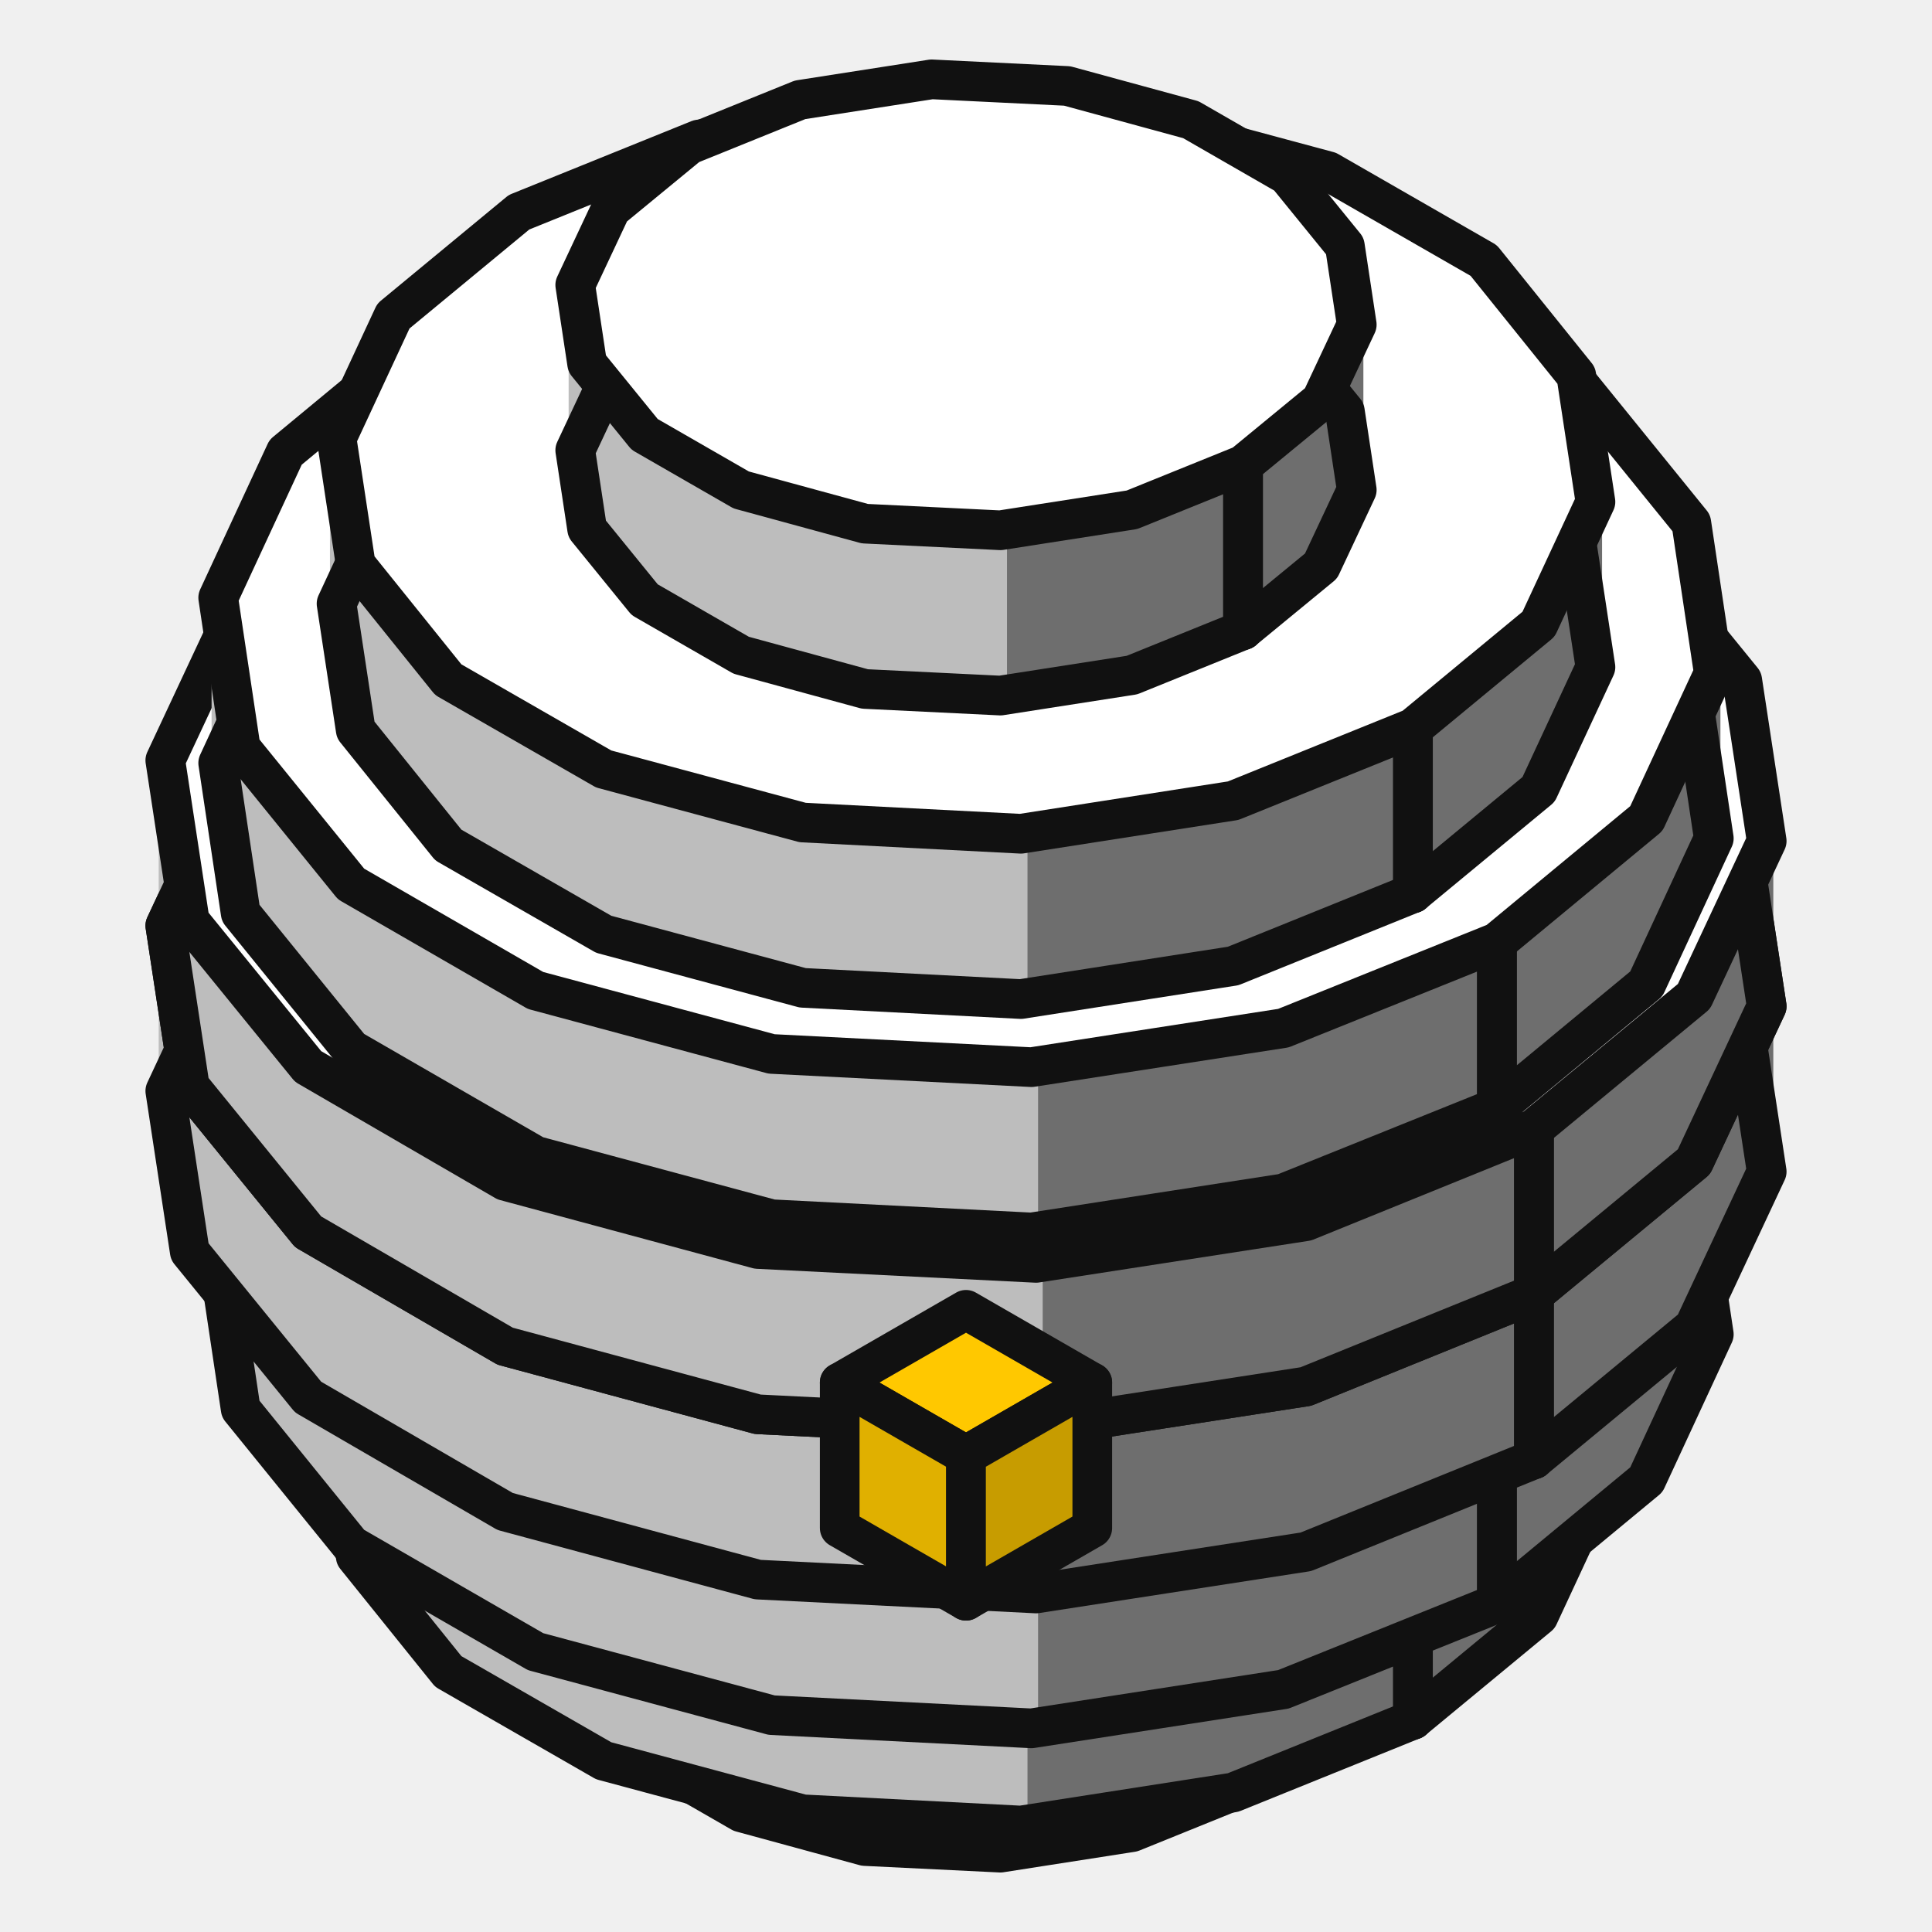
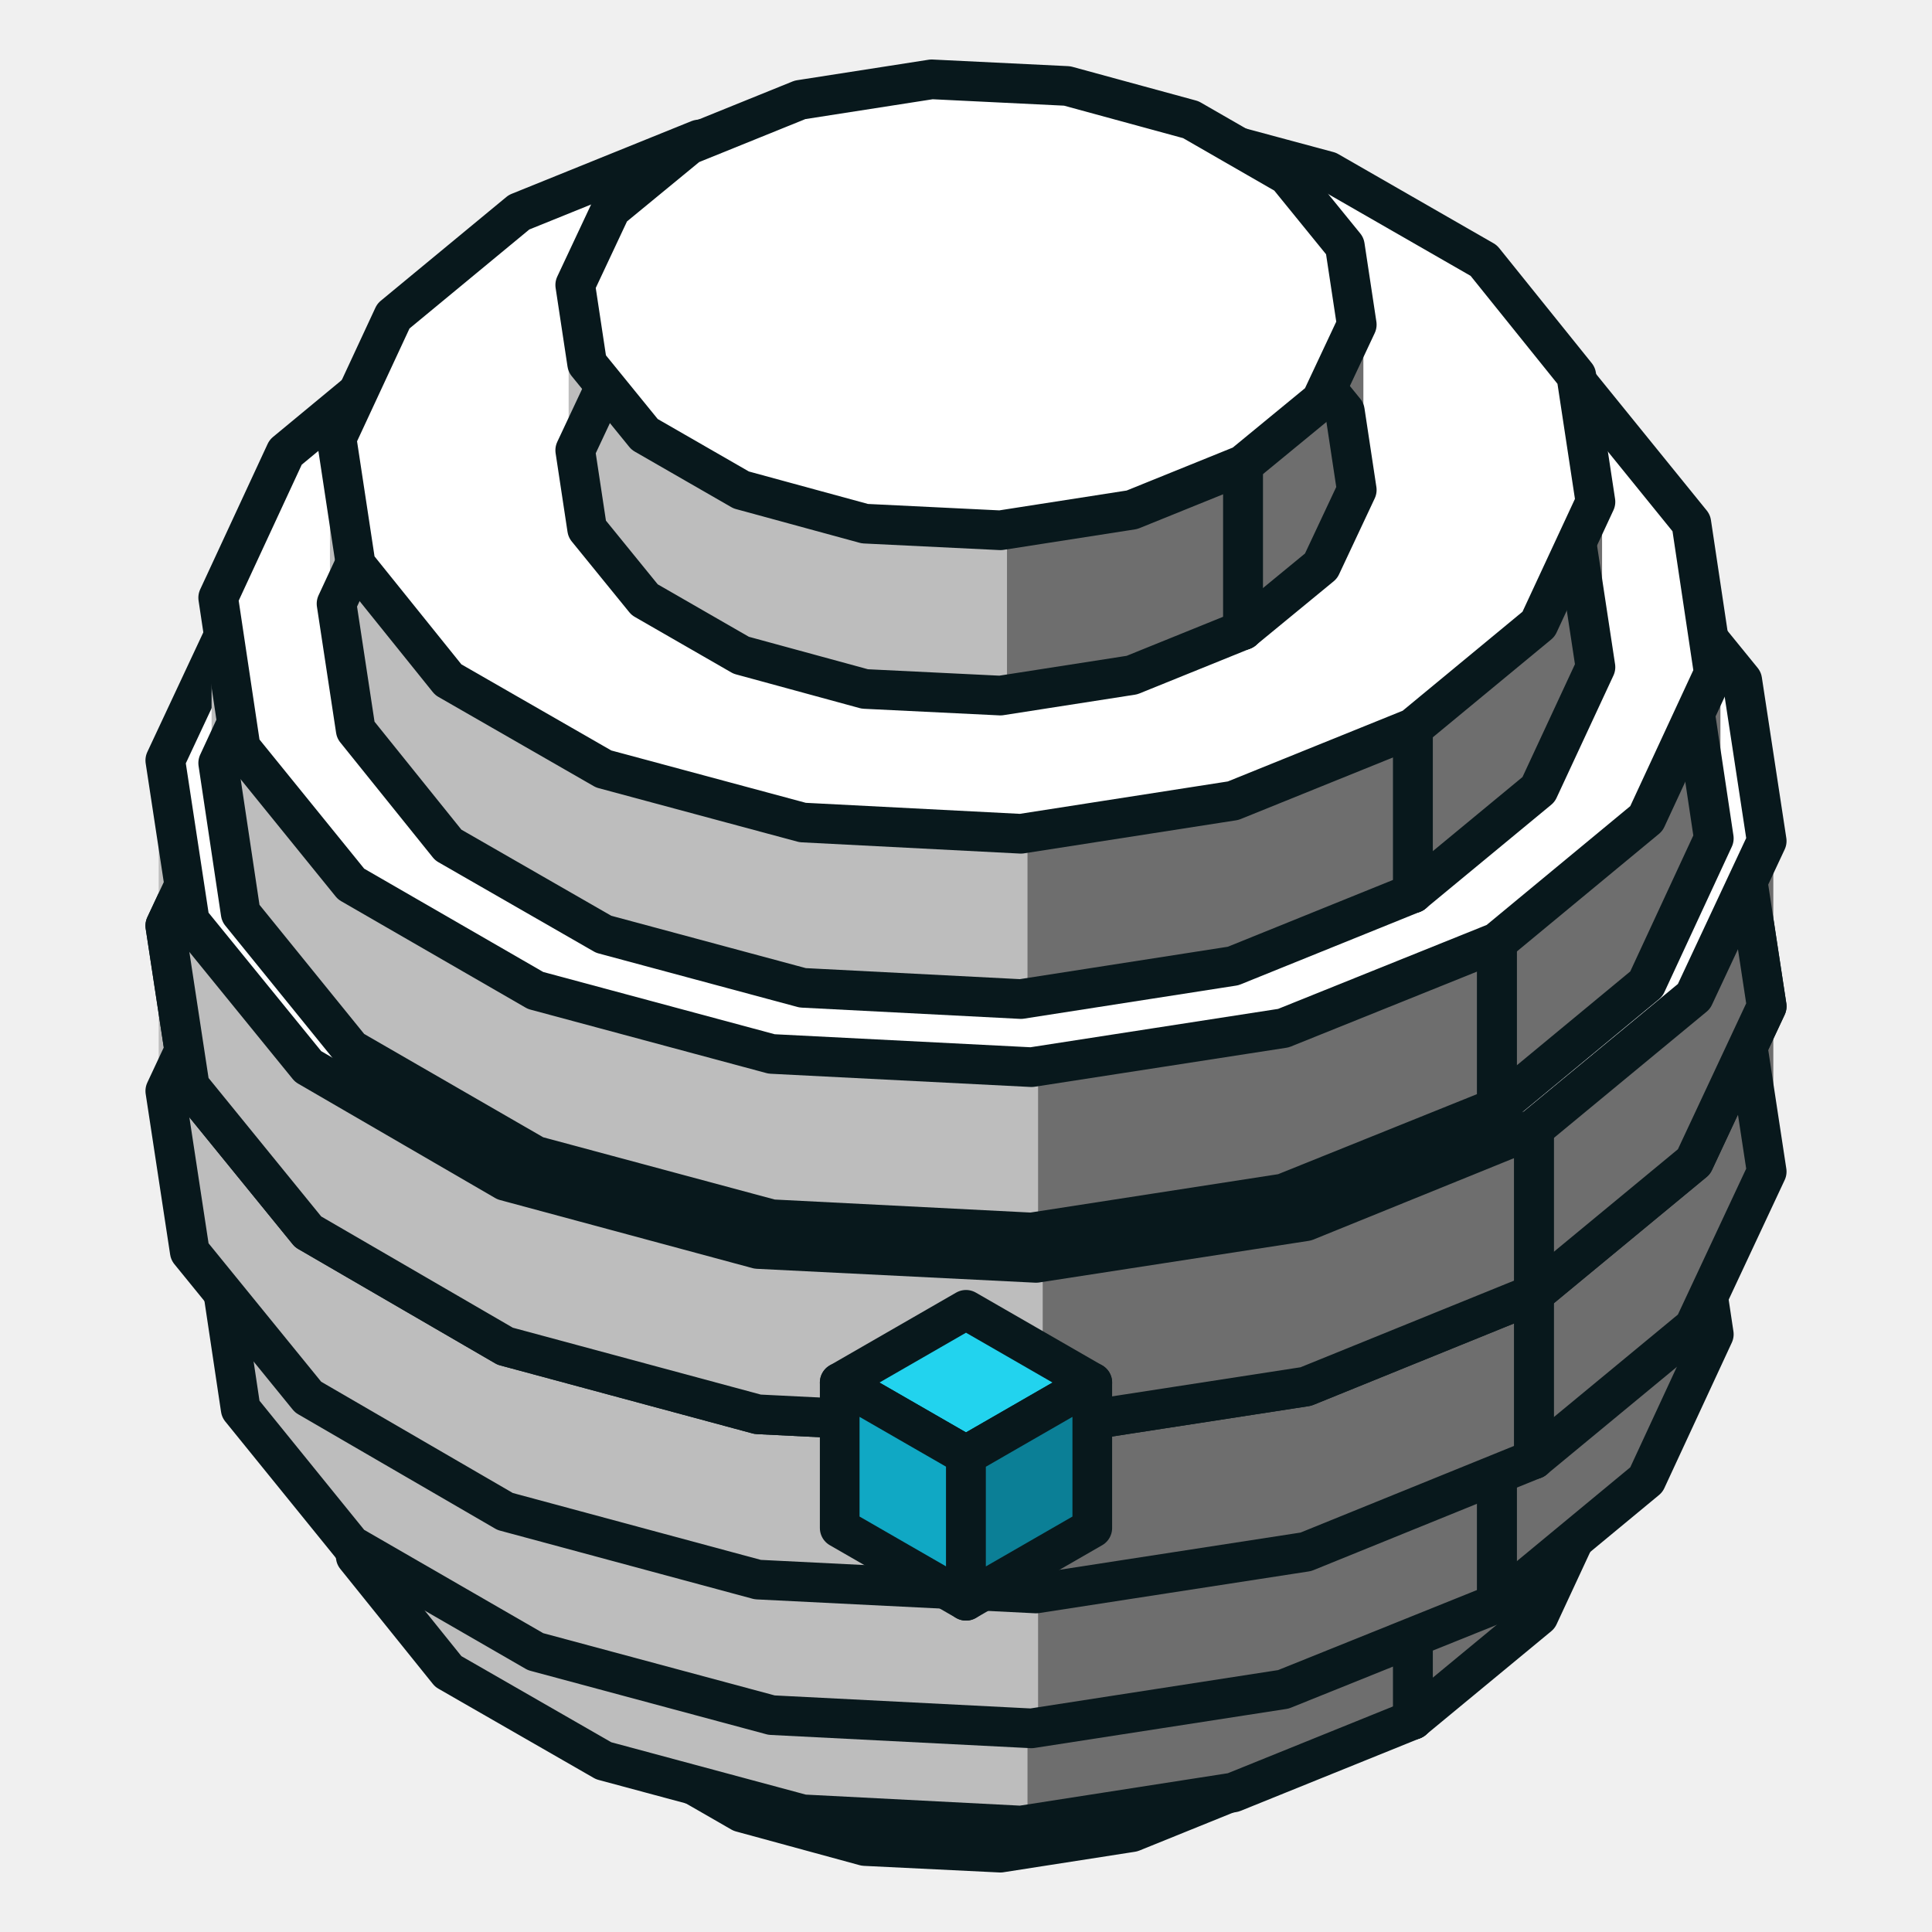
<svg xmlns="http://www.w3.org/2000/svg" viewBox="-146.1 -246.1 292.2 292.2" width="400" height="400">
  <polygon points="41.9,24.2 25.1,31.0 25.1,6.0 41.9,-0.8" fill="#6E6E6E" stroke="#6E6E6E" stroke-width="2" />
  <polygon points="25.1,31.0 5.2,34.1 5.2,9.1 25.1,6.0" fill="#6E6E6E" stroke="#6E6E6E" stroke-width="2" />
  <polygon points="5.2,34.1 -15.3,33.1 -15.3,8.1 5.2,9.1" fill="#BDBDBD" stroke="#BDBDBD" stroke-width="2" />
  <polygon points="-15.3,33.1 -34.0,28.0 -34.0,3.0 -15.3,8.1" fill="#BDBDBD" stroke="#BDBDBD" stroke-width="2" />
  <polygon points="-34.0,28.0 -48.6,19.6 -48.6,-5.4 -34.0,3.0" fill="#BDBDBD" stroke="#BDBDBD" stroke-width="2" />
  <polygon points="-48.6,19.6 -57.3,8.9 -57.3,-16.1 -48.6,-5.4" fill="#BDBDBD" stroke="#BDBDBD" stroke-width="2" />
  <polygon points="-57.3,8.9 -59.1,-3.0 -59.1,-28.0 -57.3,-16.1" fill="#BDBDBD" stroke="#BDBDBD" stroke-width="2" />
  <polygon points="59.1,3.0 53.7,14.5 53.7,-10.5 59.1,-22.0" fill="#6E6E6E" stroke="#6E6E6E" stroke-width="2" />
  <polygon points="53.7,14.5 41.9,24.2 41.9,-0.8 53.7,-10.5" fill="#6E6E6E" stroke="#6E6E6E" stroke-width="2" />
-   <polyline points="41.9,24.2 25.1,31.0 5.2,34.1 -15.3,33.1 -34.0,28.0 -48.6,19.6 -57.3,8.9 -59.1,-3.0 -53.7,-14.5 -41.9,-24.2 -25.1,-31.0 -5.2,-34.1 15.3,-33.1 34.0,-28.0 48.6,-19.6 57.3,-8.9 59.1,3.0 53.7,14.5 41.9,24.2" fill="none" stroke="#111111" stroke-width="6" stroke-linejoin="round" stroke-linecap="round" />
-   <polyline points="41.9,24.2 41.9,-0.8" fill="none" stroke="#111111" stroke-width="6" stroke-linejoin="round" stroke-linecap="round" />
-   <polyline points="41.9,24.2 41.9,-0.8" fill="none" stroke="#111111" stroke-width="6" stroke-linejoin="round" stroke-linecap="round" />
-   <polygon points="41.9,-0.8 25.1,6.0 5.2,9.1 -15.3,8.1 -34.0,3.0 -48.6,-5.4 -57.3,-16.1 -59.1,-28.0 -53.7,-39.5 -41.9,-49.2 -25.1,-56.0 -5.2,-59.1 15.3,-58.1 34.0,-53.0 48.6,-44.6 57.3,-33.9 59.1,-22.0 53.7,-10.5" fill="#FFFFFF" stroke="#111111" stroke-width="6" stroke-linejoin="round" />
+   <polyline points="41.9,24.2 25.1,31.0 5.2,34.1 -15.3,33.1 -34.0,28.0 -48.6,19.6 -57.3,8.9 -59.1,-3.0 -53.7,-14.5 -41.9,-24.2 -25.1,-31.0 -5.2,-34.1 15.3,-33.1 34.0,-28.0 48.6,-19.6 57.3,-8.9 59.1,3.0 53.7,14.5 41.9,24.2" fill="none" stroke="#08181C" stroke-width="6" stroke-linejoin="round" stroke-linecap="round" />
+   <polyline points="41.9,24.2 41.9,-0.8" fill="none" stroke="#08181C" stroke-width="6" stroke-linejoin="round" stroke-linecap="round" />
+   <polyline points="41.9,24.2 41.9,-0.8" fill="none" stroke="#08181C" stroke-width="6" stroke-linejoin="round" stroke-linecap="round" />
+   <polygon points="41.9,-0.8 25.1,6.0 5.2,9.1 -15.3,8.1 -34.0,3.0 -48.6,-5.4 -57.3,-16.1 -59.1,-28.0 -53.7,-39.5 -41.9,-49.2 -25.1,-56.0 -5.2,-59.1 15.3,-58.1 34.0,-53.0 48.6,-44.6 57.3,-33.9 59.1,-22.0 53.7,-10.5" fill="#FFFFFF" stroke="#08181C" stroke-width="6" stroke-linejoin="round" />
  <polygon points="67.6,14.0 40.4,25.0 40.4,0.0 67.6,-11.0" fill="#6E6E6E" stroke="#6E6E6E" stroke-width="2" />
  <polygon points="40.4,25.0 8.3,30.0 8.3,5.0 40.4,0.0" fill="#6E6E6E" stroke="#6E6E6E" stroke-width="2" />
  <polygon points="8.3,30.0 -24.7,28.3 -24.7,3.3 8.3,5.0" fill="#BDBDBD" stroke="#BDBDBD" stroke-width="2" />
  <polygon points="-24.7,28.3 -54.8,20.2 -54.8,-4.8 -24.7,3.3" fill="#BDBDBD" stroke="#BDBDBD" stroke-width="2" />
  <polygon points="-54.8,20.2 -78.3,6.7 -78.3,-18.3 -54.8,-4.8" fill="#BDBDBD" stroke="#BDBDBD" stroke-width="2" />
  <polygon points="-78.3,6.7 -92.3,-10.7 -92.3,-35.7 -78.3,-18.3" fill="#BDBDBD" stroke="#BDBDBD" stroke-width="2" />
  <polygon points="-92.3,-10.7 -95.2,-29.8 -95.2,-54.8 -92.3,-35.7" fill="#BDBDBD" stroke="#BDBDBD" stroke-width="2" />
  <polygon points="95.2,-20.2 86.6,-1.7 86.6,-26.7 95.2,-45.2" fill="#6E6E6E" stroke="#6E6E6E" stroke-width="2" />
  <polygon points="86.6,-1.7 67.6,14.0 67.6,-11.0 86.6,-26.7" fill="#6E6E6E" stroke="#6E6E6E" stroke-width="2" />
-   <polyline points="67.6,14.0 40.4,25.0 8.3,30.0 -24.7,28.3 -54.8,20.2 -78.3,6.7 -92.3,-10.7 -95.2,-29.8 -86.6,-48.3 -67.6,-64.0 -40.4,-75.0 -8.3,-80.0 24.7,-78.3 54.8,-70.2 78.3,-56.7 92.3,-39.3 95.2,-20.2 86.6,-1.7 67.6,14.0" fill="none" stroke="#111111" stroke-width="6" stroke-linejoin="round" stroke-linecap="round" />
-   <polyline points="67.6,14.0 67.6,-11.0" fill="none" stroke="#111111" stroke-width="6" stroke-linejoin="round" stroke-linecap="round" />
-   <polyline points="67.6,14.0 67.6,-11.0" fill="none" stroke="#111111" stroke-width="6" stroke-linejoin="round" stroke-linecap="round" />
-   <polygon points="67.6,-11.0 40.4,0.0 8.3,5.0 -24.7,3.3 -54.8,-4.8 -78.3,-18.3 -92.3,-35.7 -95.2,-54.8 -86.6,-73.3 -67.6,-89.0 -40.4,-100.0 -8.3,-105.0 24.7,-103.3 54.8,-95.2 78.3,-81.7 92.3,-64.3 95.2,-45.2 86.6,-26.7" fill="#FFFFFF" stroke="#111111" stroke-width="6" stroke-linejoin="round" />
+   <polyline points="67.6,14.0 40.4,25.0 8.3,30.0 -24.7,28.3 -54.8,20.2 -78.3,6.7 -92.3,-10.7 -95.2,-29.8 -86.6,-48.3 -67.6,-64.0 -40.4,-75.0 -8.3,-80.0 24.7,-78.3 54.8,-70.2 78.3,-56.7 92.3,-39.3 95.2,-20.2 86.6,-1.7 67.6,14.0" fill="none" stroke="#08181C" stroke-width="6" stroke-linejoin="round" stroke-linecap="round" />
+   <polyline points="67.6,14.0 67.6,-11.0" fill="none" stroke="#08181C" stroke-width="6" stroke-linejoin="round" stroke-linecap="round" />
+   <polyline points="67.6,14.0 67.6,-11.0" fill="none" stroke="#08181C" stroke-width="6" stroke-linejoin="round" stroke-linecap="round" />
+   <polygon points="67.6,-11.0 40.4,0.0 8.3,5.0 -24.7,3.3 -54.8,-4.8 -78.3,-18.3 -92.3,-35.7 -95.2,-54.8 -86.6,-73.3 -67.6,-89.0 -40.4,-100.0 -8.3,-105.0 24.7,-103.3 54.8,-95.2 78.3,-81.7 92.3,-64.3 95.2,-45.2 86.6,-26.7" fill="#FFFFFF" stroke="#08181C" stroke-width="6" stroke-linejoin="round" />
  <polygon points="80.3,-3.6 48.0,9.4 48.0,-15.6 80.3,-28.6" fill="#6E6E6E" stroke="#6E6E6E" stroke-width="2" />
  <polygon points="48.0,9.4 9.9,15.3 9.9,-9.7 48.0,-15.6" fill="#6E6E6E" stroke="#6E6E6E" stroke-width="2" />
  <polygon points="9.9,15.3 -29.4,13.3 -29.4,-11.7 9.9,-9.7" fill="#BDBDBD" stroke="#BDBDBD" stroke-width="2" />
  <polygon points="-29.4,13.3 -65.1,3.7 -65.1,-21.3 -29.4,-11.7" fill="#BDBDBD" stroke="#BDBDBD" stroke-width="2" />
  <polygon points="-65.1,3.7 -93.0,-12.4 -93.0,-37.4 -65.1,-21.3" fill="#BDBDBD" stroke="#BDBDBD" stroke-width="2" />
  <polygon points="-93.0,-12.4 -109.7,-33.0 -109.7,-58.0 -93.0,-37.4" fill="#BDBDBD" stroke="#BDBDBD" stroke-width="2" />
  <polygon points="-109.7,-33.0 -113.1,-55.7 -113.1,-80.7 -109.7,-58.0" fill="#BDBDBD" stroke="#BDBDBD" stroke-width="2" />
  <polygon points="113.1,-44.3 102.9,-22.3 102.9,-47.3 113.1,-69.3" fill="#6E6E6E" stroke="#6E6E6E" stroke-width="2" />
  <polygon points="102.9,-22.3 80.3,-3.6 80.3,-28.6 102.9,-47.3" fill="#6E6E6E" stroke="#6E6E6E" stroke-width="2" />
-   <polyline points="80.3,-3.6 48.0,9.4 9.9,15.3 -29.4,13.3 -65.1,3.7 -93.0,-12.4 -109.7,-33.0 -113.1,-55.7 -102.9,-77.7 -80.3,-96.4 -48.0,-109.4 -9.9,-115.3 29.4,-113.3 65.1,-103.7 93.0,-87.6 109.7,-67.0 113.1,-44.3 102.9,-22.3 80.3,-3.6" fill="none" stroke="#111111" stroke-width="6" stroke-linejoin="round" stroke-linecap="round" />
-   <polyline points="80.3,-3.6 80.3,-28.6" fill="none" stroke="#111111" stroke-width="6" stroke-linejoin="round" stroke-linecap="round" />
-   <polyline points="80.3,-3.6 80.3,-28.6" fill="none" stroke="#111111" stroke-width="6" stroke-linejoin="round" stroke-linecap="round" />
-   <polygon points="80.3,-28.6 48.0,-15.6 9.9,-9.7 -29.4,-11.7 -65.1,-21.3 -93.0,-37.4 -109.7,-58.0 -113.1,-80.7 -102.9,-102.7 -80.3,-121.4 -48.0,-134.4 -9.9,-140.3 29.4,-138.3 65.1,-128.7 93.0,-112.6 109.7,-92.0 113.1,-69.3 102.9,-47.3" fill="#FFFFFF" stroke="#111111" stroke-width="6" stroke-linejoin="round" />
+   <polyline points="80.3,-3.6 48.0,9.4 9.9,15.3 -29.4,13.3 -65.1,3.7 -93.0,-12.4 -109.7,-33.0 -113.1,-55.7 -102.9,-77.7 -80.3,-96.4 -48.0,-109.4 -9.9,-115.3 29.4,-113.3 65.1,-103.7 93.0,-87.6 109.7,-67.0 113.1,-44.3 102.9,-22.3 80.3,-3.6" fill="none" stroke="#08181C" stroke-width="6" stroke-linejoin="round" stroke-linecap="round" />
+   <polyline points="80.3,-3.6 80.3,-28.6" fill="none" stroke="#08181C" stroke-width="6" stroke-linejoin="round" stroke-linecap="round" />
+   <polyline points="80.3,-3.6 80.3,-28.6" fill="none" stroke="#08181C" stroke-width="6" stroke-linejoin="round" stroke-linecap="round" />
+   <polygon points="80.3,-28.6 48.0,-15.6 9.9,-9.7 -29.4,-11.7 -65.1,-21.3 -93.0,-37.4 -109.7,-58.0 -113.1,-80.7 -102.9,-102.7 -80.3,-121.4 -48.0,-134.4 -9.9,-140.3 29.4,-138.3 65.1,-128.7 93.0,-112.6 109.7,-92.0 113.1,-69.3 102.9,-47.3" fill="#FFFFFF" stroke="#08181C" stroke-width="6" stroke-linejoin="round" />
  <polygon points="85.9,-25.4 51.4,-11.4 51.4,-36.4 85.9,-50.4" fill="#6E6E6E" stroke="#6E6E6E" stroke-width="2" />
  <polygon points="51.4,-11.4 10.6,-5.1 10.6,-30.1 51.4,-36.4" fill="#6E6E6E" stroke="#6E6E6E" stroke-width="2" />
  <polygon points="10.6,-5.1 -31.5,-7.2 -31.5,-32.2 10.6,-30.1" fill="#BDBDBD" stroke="#BDBDBD" stroke-width="2" />
  <polygon points="-31.5,-7.2 -69.7,-17.5 -69.7,-42.5 -31.5,-32.2" fill="#BDBDBD" stroke="#BDBDBD" stroke-width="2" />
  <polygon points="-69.7,-17.5 -99.5,-34.8 -99.5,-59.8 -69.7,-42.5" fill="#BDBDBD" stroke="#BDBDBD" stroke-width="2" />
  <polygon points="-99.5,-34.8 -117.4,-56.8 -117.4,-81.8 -99.5,-59.8" fill="#BDBDBD" stroke="#BDBDBD" stroke-width="2" />
  <polygon points="-117.4,-56.8 -121.1,-81.1 -121.1,-106.1 -117.4,-81.8" fill="#BDBDBD" stroke="#BDBDBD" stroke-width="2" />
  <polygon points="121.1,-68.9 110.1,-45.4 110.1,-70.4 121.1,-93.9" fill="#6E6E6E" stroke="#6E6E6E" stroke-width="2" />
  <polygon points="110.1,-45.4 85.9,-25.4 85.9,-50.4 110.1,-70.4" fill="#6E6E6E" stroke="#6E6E6E" stroke-width="2" />
-   <polyline points="85.9,-25.4 51.4,-11.4 10.6,-5.1 -31.5,-7.2 -69.7,-17.5 -99.5,-34.8 -117.4,-56.8 -121.1,-81.1 -110.1,-104.6 -85.9,-124.6 -51.4,-138.6 -10.6,-144.9 31.5,-142.8 69.7,-132.5 99.5,-115.2 117.4,-93.2 121.1,-68.9 110.1,-45.4 85.9,-25.4" fill="none" stroke="#111111" stroke-width="6" stroke-linejoin="round" stroke-linecap="round" />
-   <polyline points="85.9,-25.4 85.9,-50.4" fill="none" stroke="#111111" stroke-width="6" stroke-linejoin="round" stroke-linecap="round" />
-   <polyline points="85.9,-25.4 85.9,-50.4" fill="none" stroke="#111111" stroke-width="6" stroke-linejoin="round" stroke-linecap="round" />
-   <polygon points="85.9,-50.4 51.4,-36.4 10.6,-30.1 -31.5,-32.2 -69.7,-42.5 -99.5,-59.8 -117.4,-81.8 -121.1,-106.1 -110.1,-129.6 -85.9,-149.6 -51.4,-163.6 -10.6,-169.9 31.5,-167.8 69.7,-157.5 99.5,-140.2 117.4,-118.2 121.1,-93.9 110.1,-70.4" fill="#FFFFFF" stroke="#111111" stroke-width="6" stroke-linejoin="round" />
+   <polyline points="85.9,-25.4 51.4,-11.4 10.6,-5.1 -31.5,-7.2 -69.7,-17.5 -99.5,-34.8 -117.4,-56.8 -121.1,-81.1 -110.1,-104.6 -85.9,-124.6 -51.4,-138.6 -10.6,-144.9 31.5,-142.8 69.7,-132.5 99.5,-115.2 117.4,-93.2 121.1,-68.9 110.1,-45.4 85.9,-25.4" fill="none" stroke="#08181C" stroke-width="6" stroke-linejoin="round" stroke-linecap="round" />
+   <polyline points="85.9,-25.4 85.9,-50.4" fill="none" stroke="#08181C" stroke-width="6" stroke-linejoin="round" stroke-linecap="round" />
+   <polyline points="85.9,-25.4 85.9,-50.4" fill="none" stroke="#08181C" stroke-width="6" stroke-linejoin="round" stroke-linecap="round" />
+   <polygon points="85.9,-50.4 51.4,-36.4 10.6,-30.1 -31.5,-32.2 -69.7,-42.5 -99.5,-59.8 -117.4,-81.8 -121.1,-106.1 -110.1,-129.6 -85.9,-149.6 -51.4,-163.6 -10.6,-169.9 31.5,-167.8 69.7,-157.5 99.5,-140.2 117.4,-118.2 121.1,-93.9 110.1,-70.4" fill="#FFFFFF" stroke="#08181C" stroke-width="6" stroke-linejoin="round" />
  <polygon points="85.9,-50.4 51.4,-36.4 51.4,-61.4 85.9,-75.4" fill="#6E6E6E" stroke="#6E6E6E" stroke-width="2" />
  <polygon points="51.4,-36.4 10.6,-30.1 10.6,-55.1 51.4,-61.4" fill="#6E6E6E" stroke="#6E6E6E" stroke-width="2" />
  <polygon points="10.6,-30.1 -31.5,-32.2 -31.5,-57.2 10.6,-55.1" fill="#BDBDBD" stroke="#BDBDBD" stroke-width="2" />
  <polygon points="-31.5,-32.2 -69.7,-42.5 -69.7,-67.5 -31.5,-57.2" fill="#BDBDBD" stroke="#BDBDBD" stroke-width="2" />
  <polygon points="-69.7,-42.5 -99.5,-59.8 -99.5,-84.8 -69.7,-67.5" fill="#BDBDBD" stroke="#BDBDBD" stroke-width="2" />
  <polygon points="-99.5,-59.8 -117.4,-81.8 -117.4,-106.8 -99.5,-84.8" fill="#BDBDBD" stroke="#BDBDBD" stroke-width="2" />
  <polygon points="-117.4,-81.8 -121.1,-106.1 -121.1,-131.1 -117.4,-106.8" fill="#BDBDBD" stroke="#BDBDBD" stroke-width="2" />
  <polygon points="121.1,-93.9 110.1,-70.4 110.1,-95.4 121.1,-118.9" fill="#6E6E6E" stroke="#6E6E6E" stroke-width="2" />
  <polygon points="110.1,-70.4 85.9,-50.4 85.9,-75.4 110.1,-95.4" fill="#6E6E6E" stroke="#6E6E6E" stroke-width="2" />
-   <polyline points="85.9,-50.4 51.4,-36.4 10.6,-30.1 -31.5,-32.2 -69.7,-42.5 -99.5,-59.8 -117.4,-81.8 -121.1,-106.1 -110.1,-129.6 -85.9,-149.6 -51.4,-163.6 -10.6,-169.9 31.5,-167.8 69.7,-157.5 99.5,-140.2 117.4,-118.2 121.1,-93.9 110.1,-70.4 85.9,-50.4" fill="none" stroke="#111111" stroke-width="6" stroke-linejoin="round" stroke-linecap="round" />
-   <polyline points="85.9,-50.4 85.9,-75.4" fill="none" stroke="#111111" stroke-width="6" stroke-linejoin="round" stroke-linecap="round" />
-   <polyline points="85.9,-50.4 85.9,-75.4" fill="none" stroke="#111111" stroke-width="6" stroke-linejoin="round" stroke-linecap="round" />
-   <polygon points="85.9,-75.4 51.4,-61.4 10.6,-55.1 -31.5,-57.2 -69.7,-67.5 -99.5,-84.8 -117.4,-106.8 -121.1,-131.1 -110.1,-154.6 -85.9,-174.6 -51.4,-188.6 -10.6,-194.9 31.5,-192.8 69.7,-182.5 99.5,-165.2 117.4,-143.2 121.1,-118.9 110.1,-95.4" fill="#FFFFFF" stroke="#111111" stroke-width="6" stroke-linejoin="round" />
+   <polyline points="85.9,-50.4 51.4,-36.4 10.6,-30.1 -31.5,-32.2 -69.7,-42.5 -99.5,-59.8 -117.4,-81.8 -121.1,-106.1 -110.1,-129.6 -85.9,-149.6 -51.4,-163.6 -10.6,-169.9 31.5,-167.8 69.7,-157.5 99.5,-140.2 117.4,-118.2 121.1,-93.9 110.1,-70.4 85.9,-50.4" fill="none" stroke="#08181C" stroke-width="6" stroke-linejoin="round" stroke-linecap="round" />
+   <polyline points="85.9,-50.4 85.9,-75.4" fill="none" stroke="#08181C" stroke-width="6" stroke-linejoin="round" stroke-linecap="round" />
+   <polyline points="85.9,-50.4 85.9,-75.4" fill="none" stroke="#08181C" stroke-width="6" stroke-linejoin="round" stroke-linecap="round" />
+   <polygon points="85.9,-75.4 51.4,-61.4 10.6,-55.1 -31.5,-57.2 -69.7,-67.5 -99.5,-84.8 -117.4,-106.8 -121.1,-131.1 -110.1,-154.6 -85.9,-174.6 -51.4,-188.6 -10.6,-194.9 31.5,-192.8 69.7,-182.5 99.5,-165.2 117.4,-143.2 121.1,-118.9 110.1,-95.4" fill="#FFFFFF" stroke="#08181C" stroke-width="6" stroke-linejoin="round" />
  <polygon points="80.3,-78.6 48.0,-65.6 48.0,-90.6 80.3,-103.6" fill="#6E6E6E" stroke="#6E6E6E" stroke-width="2" />
  <polygon points="48.0,-65.6 9.9,-59.7 9.9,-84.7 48.0,-90.6" fill="#6E6E6E" stroke="#6E6E6E" stroke-width="2" />
  <polygon points="9.9,-59.7 -29.4,-61.7 -29.4,-86.7 9.9,-84.7" fill="#BDBDBD" stroke="#BDBDBD" stroke-width="2" />
  <polygon points="-29.4,-61.7 -65.1,-71.3 -65.1,-96.3 -29.4,-86.7" fill="#BDBDBD" stroke="#BDBDBD" stroke-width="2" />
  <polygon points="-65.1,-71.3 -93.0,-87.4 -93.0,-112.4 -65.1,-96.3" fill="#BDBDBD" stroke="#BDBDBD" stroke-width="2" />
  <polygon points="-93.0,-87.4 -109.7,-108.0 -109.7,-133.0 -93.0,-112.4" fill="#BDBDBD" stroke="#BDBDBD" stroke-width="2" />
  <polygon points="-109.7,-108.0 -113.1,-130.7 -113.1,-155.7 -109.7,-133.0" fill="#BDBDBD" stroke="#BDBDBD" stroke-width="2" />
  <polygon points="113.1,-119.3 102.9,-97.3 102.9,-122.3 113.1,-144.3" fill="#6E6E6E" stroke="#6E6E6E" stroke-width="2" />
  <polygon points="102.9,-97.3 80.3,-78.6 80.3,-103.6 102.9,-122.3" fill="#6E6E6E" stroke="#6E6E6E" stroke-width="2" />
-   <polyline points="80.3,-78.6 48.0,-65.6 9.9,-59.7 -29.4,-61.7 -65.1,-71.3 -93.0,-87.4 -109.7,-108.0 -113.1,-130.7 -102.9,-152.7 -80.3,-171.4 -48.0,-184.4 -9.9,-190.3 29.4,-188.3 65.1,-178.7 93.0,-162.6 109.7,-142.0 113.1,-119.3 102.9,-97.3 80.3,-78.6" fill="none" stroke="#111111" stroke-width="6" stroke-linejoin="round" stroke-linecap="round" />
-   <polyline points="80.3,-78.6 80.3,-103.6" fill="none" stroke="#111111" stroke-width="6" stroke-linejoin="round" stroke-linecap="round" />
-   <polyline points="80.3,-78.6 80.3,-103.6" fill="none" stroke="#111111" stroke-width="6" stroke-linejoin="round" stroke-linecap="round" />
-   <polygon points="80.3,-103.6 48.0,-90.6 9.9,-84.7 -29.4,-86.7 -65.1,-96.3 -93.0,-112.4 -109.7,-133.0 -113.1,-155.7 -102.9,-177.7 -80.3,-196.4 -48.0,-209.4 -9.9,-215.3 29.4,-213.3 65.1,-203.7 93.0,-187.6 109.7,-167.0 113.1,-144.3 102.9,-122.3" fill="#FFFFFF" stroke="#111111" stroke-width="6" stroke-linejoin="round" />
+   <polyline points="80.3,-78.6 48.0,-65.6 9.9,-59.7 -29.4,-61.7 -65.1,-71.3 -93.0,-87.4 -109.7,-108.0 -113.1,-130.7 -102.9,-152.7 -80.3,-171.4 -48.0,-184.4 -9.9,-190.3 29.4,-188.3 65.1,-178.7 93.0,-162.6 109.7,-142.0 113.1,-119.3 102.9,-97.3 80.3,-78.6" fill="none" stroke="#08181C" stroke-width="6" stroke-linejoin="round" stroke-linecap="round" />
+   <polyline points="80.3,-78.6 80.3,-103.6" fill="none" stroke="#08181C" stroke-width="6" stroke-linejoin="round" stroke-linecap="round" />
+   <polyline points="80.3,-78.6 80.3,-103.6" fill="none" stroke="#08181C" stroke-width="6" stroke-linejoin="round" stroke-linecap="round" />
+   <polygon points="80.3,-103.6 48.0,-90.6 9.9,-84.7 -29.4,-86.7 -65.1,-96.3 -93.0,-112.4 -109.7,-133.0 -113.1,-155.7 -102.9,-177.7 -80.3,-196.4 -48.0,-209.4 -9.9,-215.3 29.4,-213.3 65.1,-203.7 93.0,-187.6 109.7,-167.0 113.1,-144.3 102.9,-122.3" fill="#FFFFFF" stroke="#08181C" stroke-width="6" stroke-linejoin="round" />
  <polygon points="67.6,-111.0 40.4,-100.0 40.4,-125.0 67.6,-136.0" fill="#6E6E6E" stroke="#6E6E6E" stroke-width="2" />
  <polygon points="40.4,-100.0 8.3,-95.0 8.3,-120.0 40.4,-125.0" fill="#6E6E6E" stroke="#6E6E6E" stroke-width="2" />
  <polygon points="8.3,-95.0 -24.7,-96.7 -24.7,-121.7 8.3,-120.0" fill="#BDBDBD" stroke="#BDBDBD" stroke-width="2" />
  <polygon points="-24.7,-96.7 -54.8,-104.8 -54.8,-129.8 -24.7,-121.7" fill="#BDBDBD" stroke="#BDBDBD" stroke-width="2" />
  <polygon points="-54.8,-104.8 -78.3,-118.3 -78.3,-143.3 -54.8,-129.8" fill="#BDBDBD" stroke="#BDBDBD" stroke-width="2" />
  <polygon points="-78.3,-118.3 -92.3,-135.7 -92.3,-160.7 -78.3,-143.3" fill="#BDBDBD" stroke="#BDBDBD" stroke-width="2" />
  <polygon points="-92.3,-135.7 -95.2,-154.8 -95.2,-179.8 -92.3,-160.7" fill="#BDBDBD" stroke="#BDBDBD" stroke-width="2" />
  <polygon points="95.2,-145.2 86.6,-126.7 86.6,-151.7 95.2,-170.2" fill="#6E6E6E" stroke="#6E6E6E" stroke-width="2" />
  <polygon points="86.6,-126.7 67.6,-111.0 67.6,-136.0 86.6,-151.7" fill="#6E6E6E" stroke="#6E6E6E" stroke-width="2" />
-   <polyline points="67.6,-111.0 40.4,-100.0 8.3,-95.0 -24.7,-96.7 -54.8,-104.8 -78.3,-118.3 -92.3,-135.7 -95.2,-154.8 -86.6,-173.3 -67.6,-189.0 -40.4,-200.0 -8.3,-205.0 24.7,-203.3 54.8,-195.2 78.3,-181.7 92.3,-164.3 95.2,-145.2 86.6,-126.7 67.6,-111.0" fill="none" stroke="#111111" stroke-width="6" stroke-linejoin="round" stroke-linecap="round" />
-   <polyline points="67.6,-111.0 67.6,-136.0" fill="none" stroke="#111111" stroke-width="6" stroke-linejoin="round" stroke-linecap="round" />
-   <polyline points="67.6,-111.0 67.6,-136.0" fill="none" stroke="#111111" stroke-width="6" stroke-linejoin="round" stroke-linecap="round" />
-   <polygon points="67.6,-136.0 40.4,-125.0 8.3,-120.0 -24.7,-121.7 -54.8,-129.8 -78.3,-143.3 -92.3,-160.7 -95.2,-179.8 -86.6,-198.3 -67.6,-214.0 -40.4,-225.0 -8.3,-230.0 24.7,-228.3 54.8,-220.2 78.3,-206.7 92.3,-189.3 95.2,-170.2 86.6,-151.7" fill="#FFFFFF" stroke="#111111" stroke-width="6" stroke-linejoin="round" />
+   <polyline points="67.6,-111.0 40.4,-100.0 8.3,-95.0 -24.7,-96.7 -54.8,-104.8 -78.3,-118.3 -92.3,-135.7 -95.2,-154.8 -86.6,-173.3 -67.6,-189.0 -40.4,-200.0 -8.3,-205.0 24.7,-203.3 54.8,-195.2 78.3,-181.7 92.3,-164.3 95.2,-145.2 86.6,-126.7 67.6,-111.0" fill="none" stroke="#08181C" stroke-width="6" stroke-linejoin="round" stroke-linecap="round" />
+   <polyline points="67.6,-111.0 67.6,-136.0" fill="none" stroke="#08181C" stroke-width="6" stroke-linejoin="round" stroke-linecap="round" />
+   <polyline points="67.6,-111.0 67.6,-136.0" fill="none" stroke="#08181C" stroke-width="6" stroke-linejoin="round" stroke-linecap="round" />
+   <polygon points="67.6,-136.0 40.4,-125.0 8.3,-120.0 -24.7,-121.7 -54.8,-129.8 -78.3,-143.3 -92.3,-160.7 -95.2,-179.8 -86.6,-198.3 -67.6,-214.0 -40.4,-225.0 -8.3,-230.0 24.7,-228.3 54.8,-220.2 78.3,-206.7 92.3,-189.3 95.2,-170.2 86.6,-151.7" fill="#FFFFFF" stroke="#08181C" stroke-width="6" stroke-linejoin="round" />
  <polygon points="41.9,-150.8 25.1,-144.0 25.1,-169.0 41.9,-175.8" fill="#6E6E6E" stroke="#6E6E6E" stroke-width="2" />
  <polygon points="25.1,-144.0 5.2,-140.9 5.2,-165.9 25.1,-169.0" fill="#6E6E6E" stroke="#6E6E6E" stroke-width="2" />
  <polygon points="5.2,-140.9 -15.3,-141.9 -15.3,-166.9 5.2,-165.9" fill="#BDBDBD" stroke="#BDBDBD" stroke-width="2" />
  <polygon points="-15.3,-141.9 -34.0,-147.0 -34.0,-172.0 -15.3,-166.9" fill="#BDBDBD" stroke="#BDBDBD" stroke-width="2" />
  <polygon points="-34.0,-147.0 -48.6,-155.4 -48.6,-180.4 -34.0,-172.0" fill="#BDBDBD" stroke="#BDBDBD" stroke-width="2" />
  <polygon points="-48.6,-155.4 -57.3,-166.1 -57.3,-191.1 -48.6,-180.4" fill="#BDBDBD" stroke="#BDBDBD" stroke-width="2" />
  <polygon points="-57.3,-166.1 -59.1,-178.0 -59.1,-203.0 -57.3,-191.1" fill="#BDBDBD" stroke="#BDBDBD" stroke-width="2" />
  <polygon points="59.1,-172.0 53.7,-160.5 53.7,-185.5 59.1,-197.0" fill="#6E6E6E" stroke="#6E6E6E" stroke-width="2" />
  <polygon points="53.7,-160.5 41.9,-150.8 41.9,-175.8 53.7,-185.5" fill="#6E6E6E" stroke="#6E6E6E" stroke-width="2" />
-   <polyline points="41.9,-150.8 25.1,-144.0 5.2,-140.9 -15.3,-141.9 -34.0,-147.0 -48.6,-155.4 -57.3,-166.1 -59.1,-178.0 -53.7,-189.5 -41.9,-199.2 -25.1,-206.0 -5.2,-209.1 15.3,-208.1 34.0,-203.0 48.6,-194.6 57.3,-183.9 59.1,-172.0 53.7,-160.5 41.9,-150.8" fill="none" stroke="#111111" stroke-width="6" stroke-linejoin="round" stroke-linecap="round" />
-   <polyline points="41.9,-150.8 41.9,-175.8" fill="none" stroke="#111111" stroke-width="6" stroke-linejoin="round" stroke-linecap="round" />
-   <polyline points="41.9,-150.8 41.9,-175.8" fill="none" stroke="#111111" stroke-width="6" stroke-linejoin="round" stroke-linecap="round" />
-   <polygon points="41.9,-175.8 25.1,-169.0 5.2,-165.9 -15.3,-166.9 -34.0,-172.0 -48.6,-180.4 -57.3,-191.1 -59.1,-203.0 -53.7,-214.5 -41.9,-224.2 -25.1,-231.0 -5.2,-234.1 15.3,-233.1 34.0,-228.0 48.6,-219.6 57.3,-208.9 59.1,-197.0 53.7,-185.5" fill="#FFFFFF" stroke="#111111" stroke-width="6" stroke-linejoin="round" />
-   <polygon points="0.0,-48.0 19.1,-37.0 0.0,-26.0 -19.1,-37.0" fill="#FFC800" stroke="#111111" stroke-width="6" stroke-linejoin="round" />
-   <polygon points="-19.1,-15.0 0.0,-4.0 0.0,-26.0 -19.1,-37.0" fill="#E0B000" stroke="#111111" stroke-width="6" stroke-linejoin="round" />
-   <polygon points="19.1,-15.0 0.0,-4.0 0.0,-26.0 19.1,-37.0" fill="#C79C00" stroke="#111111" stroke-width="6" stroke-linejoin="round" />
+   <polyline points="41.9,-150.8 25.1,-144.0 5.2,-140.9 -15.3,-141.9 -34.0,-147.0 -48.6,-155.4 -57.3,-166.1 -59.1,-178.0 -53.7,-189.5 -41.9,-199.2 -25.1,-206.0 -5.2,-209.1 15.3,-208.1 34.0,-203.0 48.6,-194.6 57.3,-183.9 59.1,-172.0 53.7,-160.5 41.9,-150.8" fill="none" stroke="#08181C" stroke-width="6" stroke-linejoin="round" stroke-linecap="round" />
+   <polyline points="41.9,-150.8 41.9,-175.8" fill="none" stroke="#08181C" stroke-width="6" stroke-linejoin="round" stroke-linecap="round" />
+   <polyline points="41.9,-150.8 41.9,-175.8" fill="none" stroke="#08181C" stroke-width="6" stroke-linejoin="round" stroke-linecap="round" />
+   <polygon points="41.9,-175.8 25.1,-169.0 5.2,-165.9 -15.3,-166.9 -34.0,-172.0 -48.6,-180.4 -57.3,-191.1 -59.1,-203.0 -53.7,-214.5 -41.9,-224.2 -25.1,-231.0 -5.2,-234.1 15.3,-233.1 34.0,-228.0 48.6,-219.6 57.3,-208.9 59.1,-197.0 53.7,-185.5" fill="#FFFFFF" stroke="#08181C" stroke-width="6" stroke-linejoin="round" />
+   <polygon points="0.0,-48.0 19.1,-37.0 0.0,-26.0 -19.1,-37.0" fill="#22D3EE" stroke="#08181C" stroke-width="6" stroke-linejoin="round" />
+   <polygon points="-19.1,-15.0 0.0,-4.0 0.0,-26.0 -19.1,-37.0" fill="#10A8C4" stroke="#08181C" stroke-width="6" stroke-linejoin="round" />
+   <polygon points="19.1,-15.0 0.0,-4.0 0.0,-26.0 19.1,-37.0" fill="#0B7F96" stroke="#08181C" stroke-width="6" stroke-linejoin="round" />
</svg>
